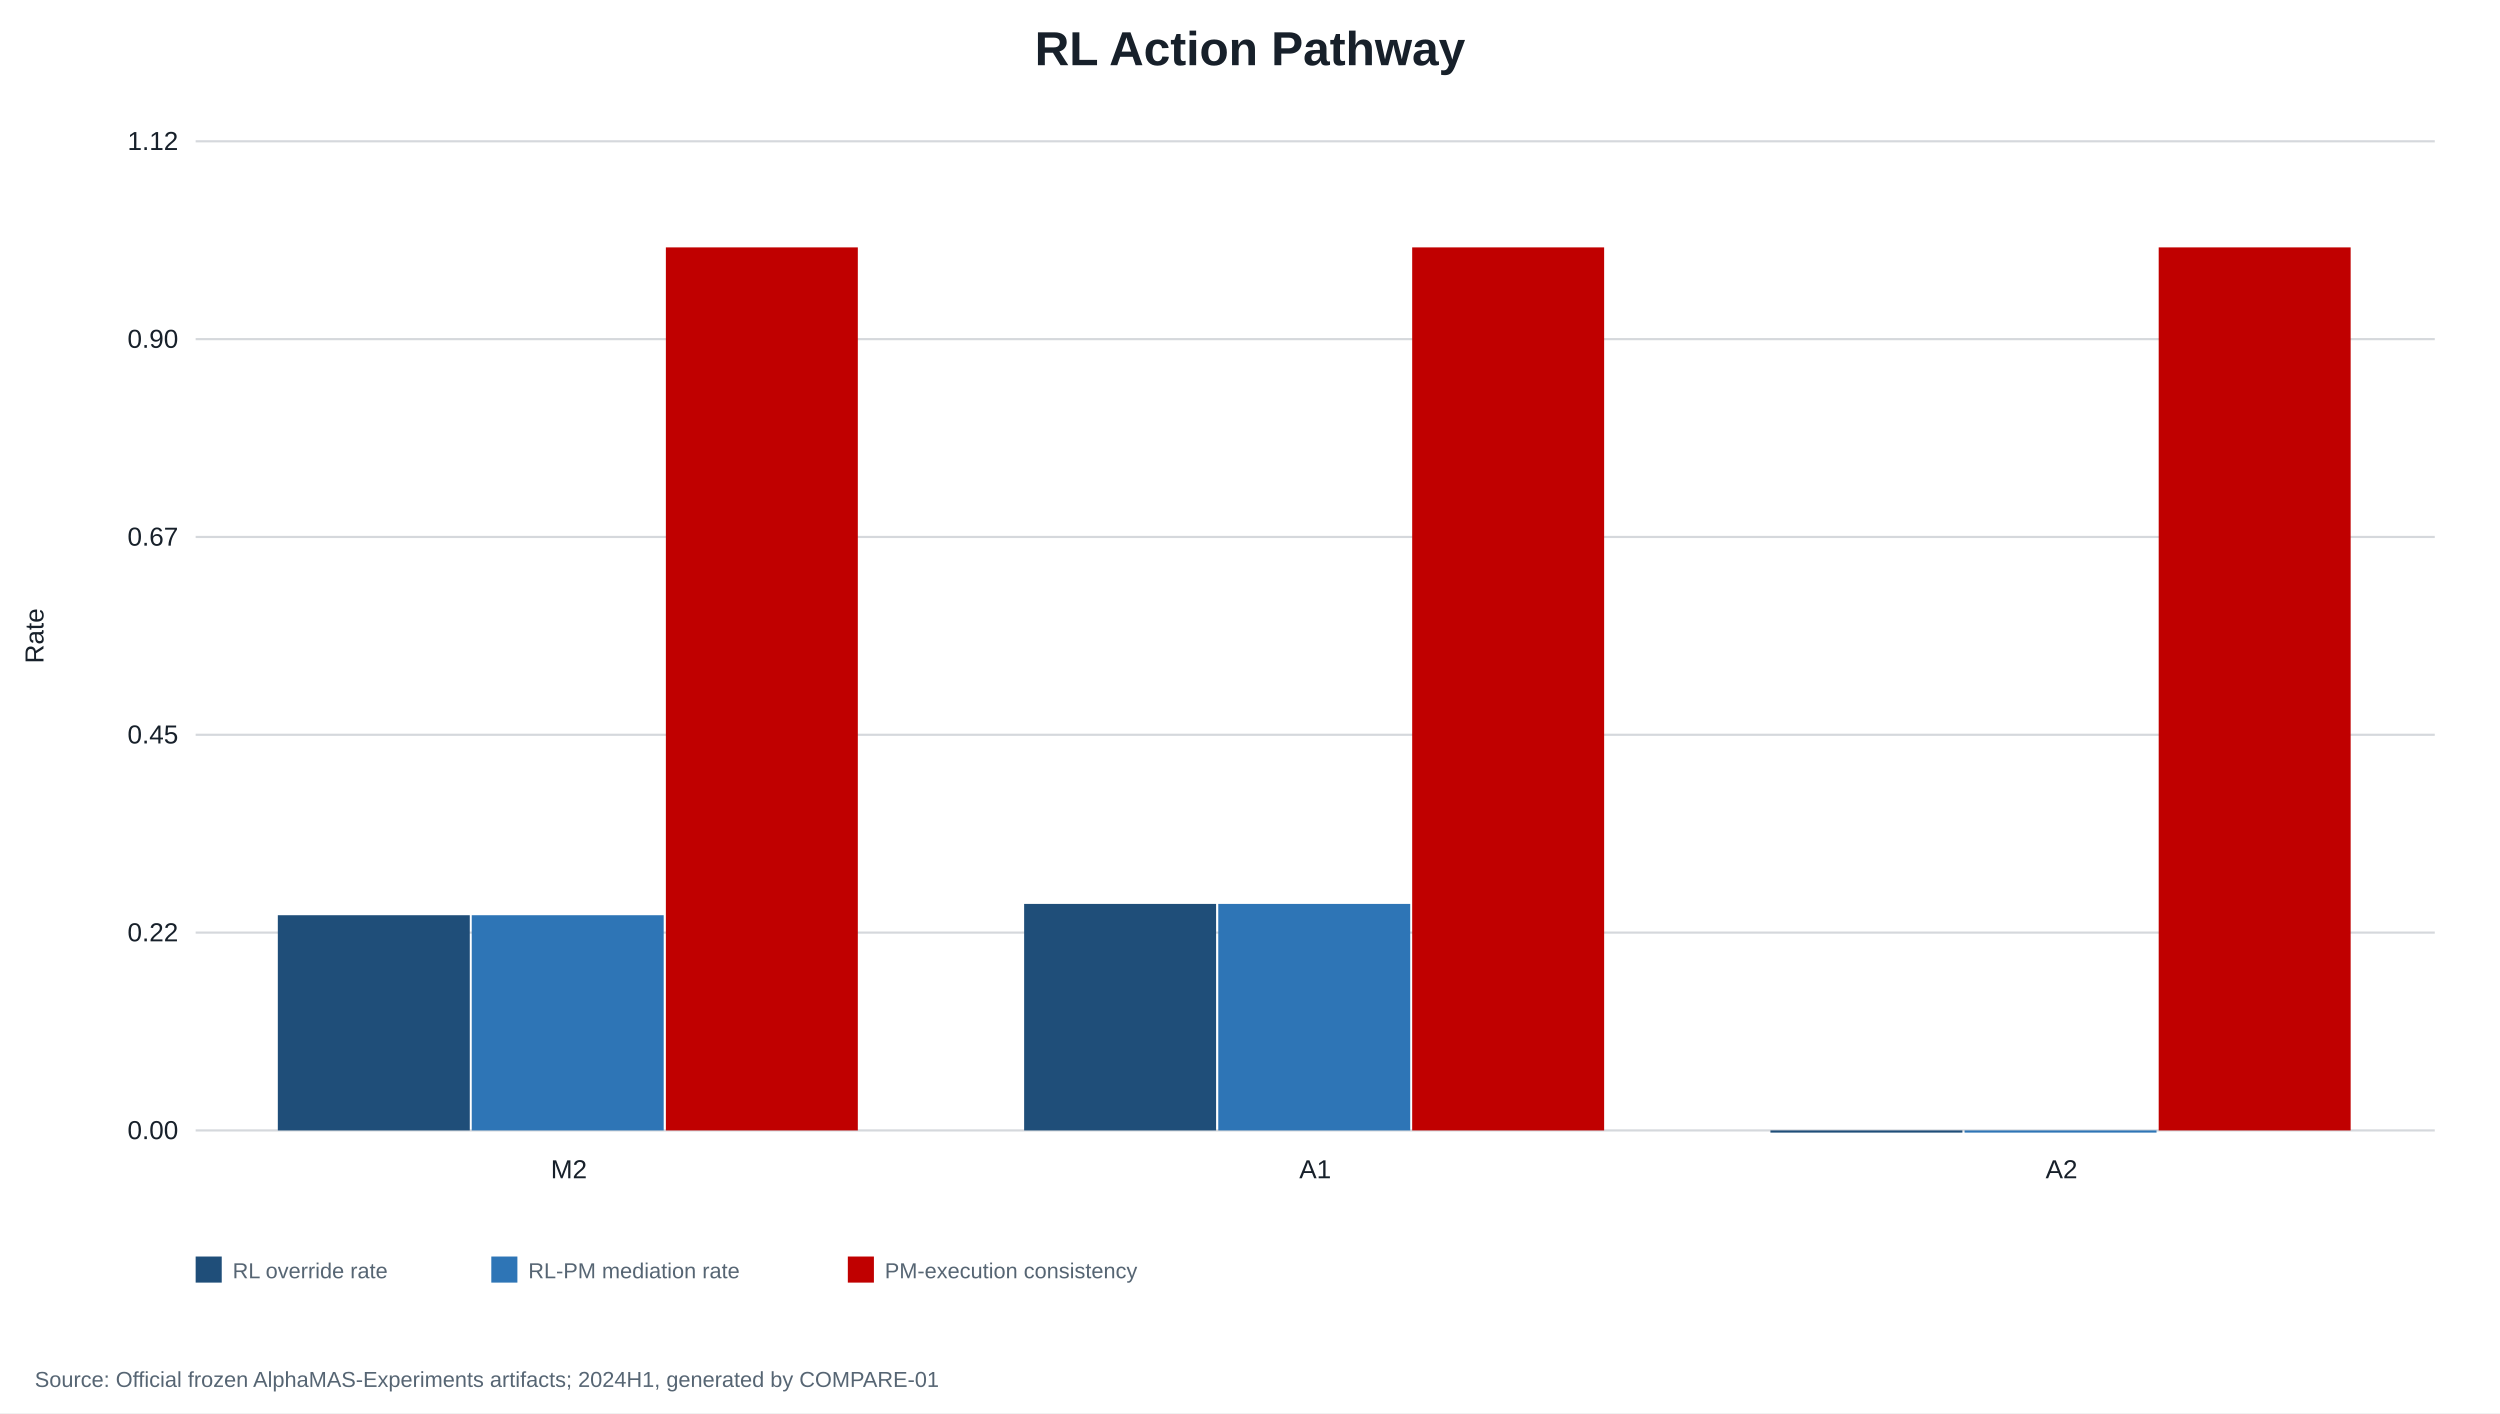
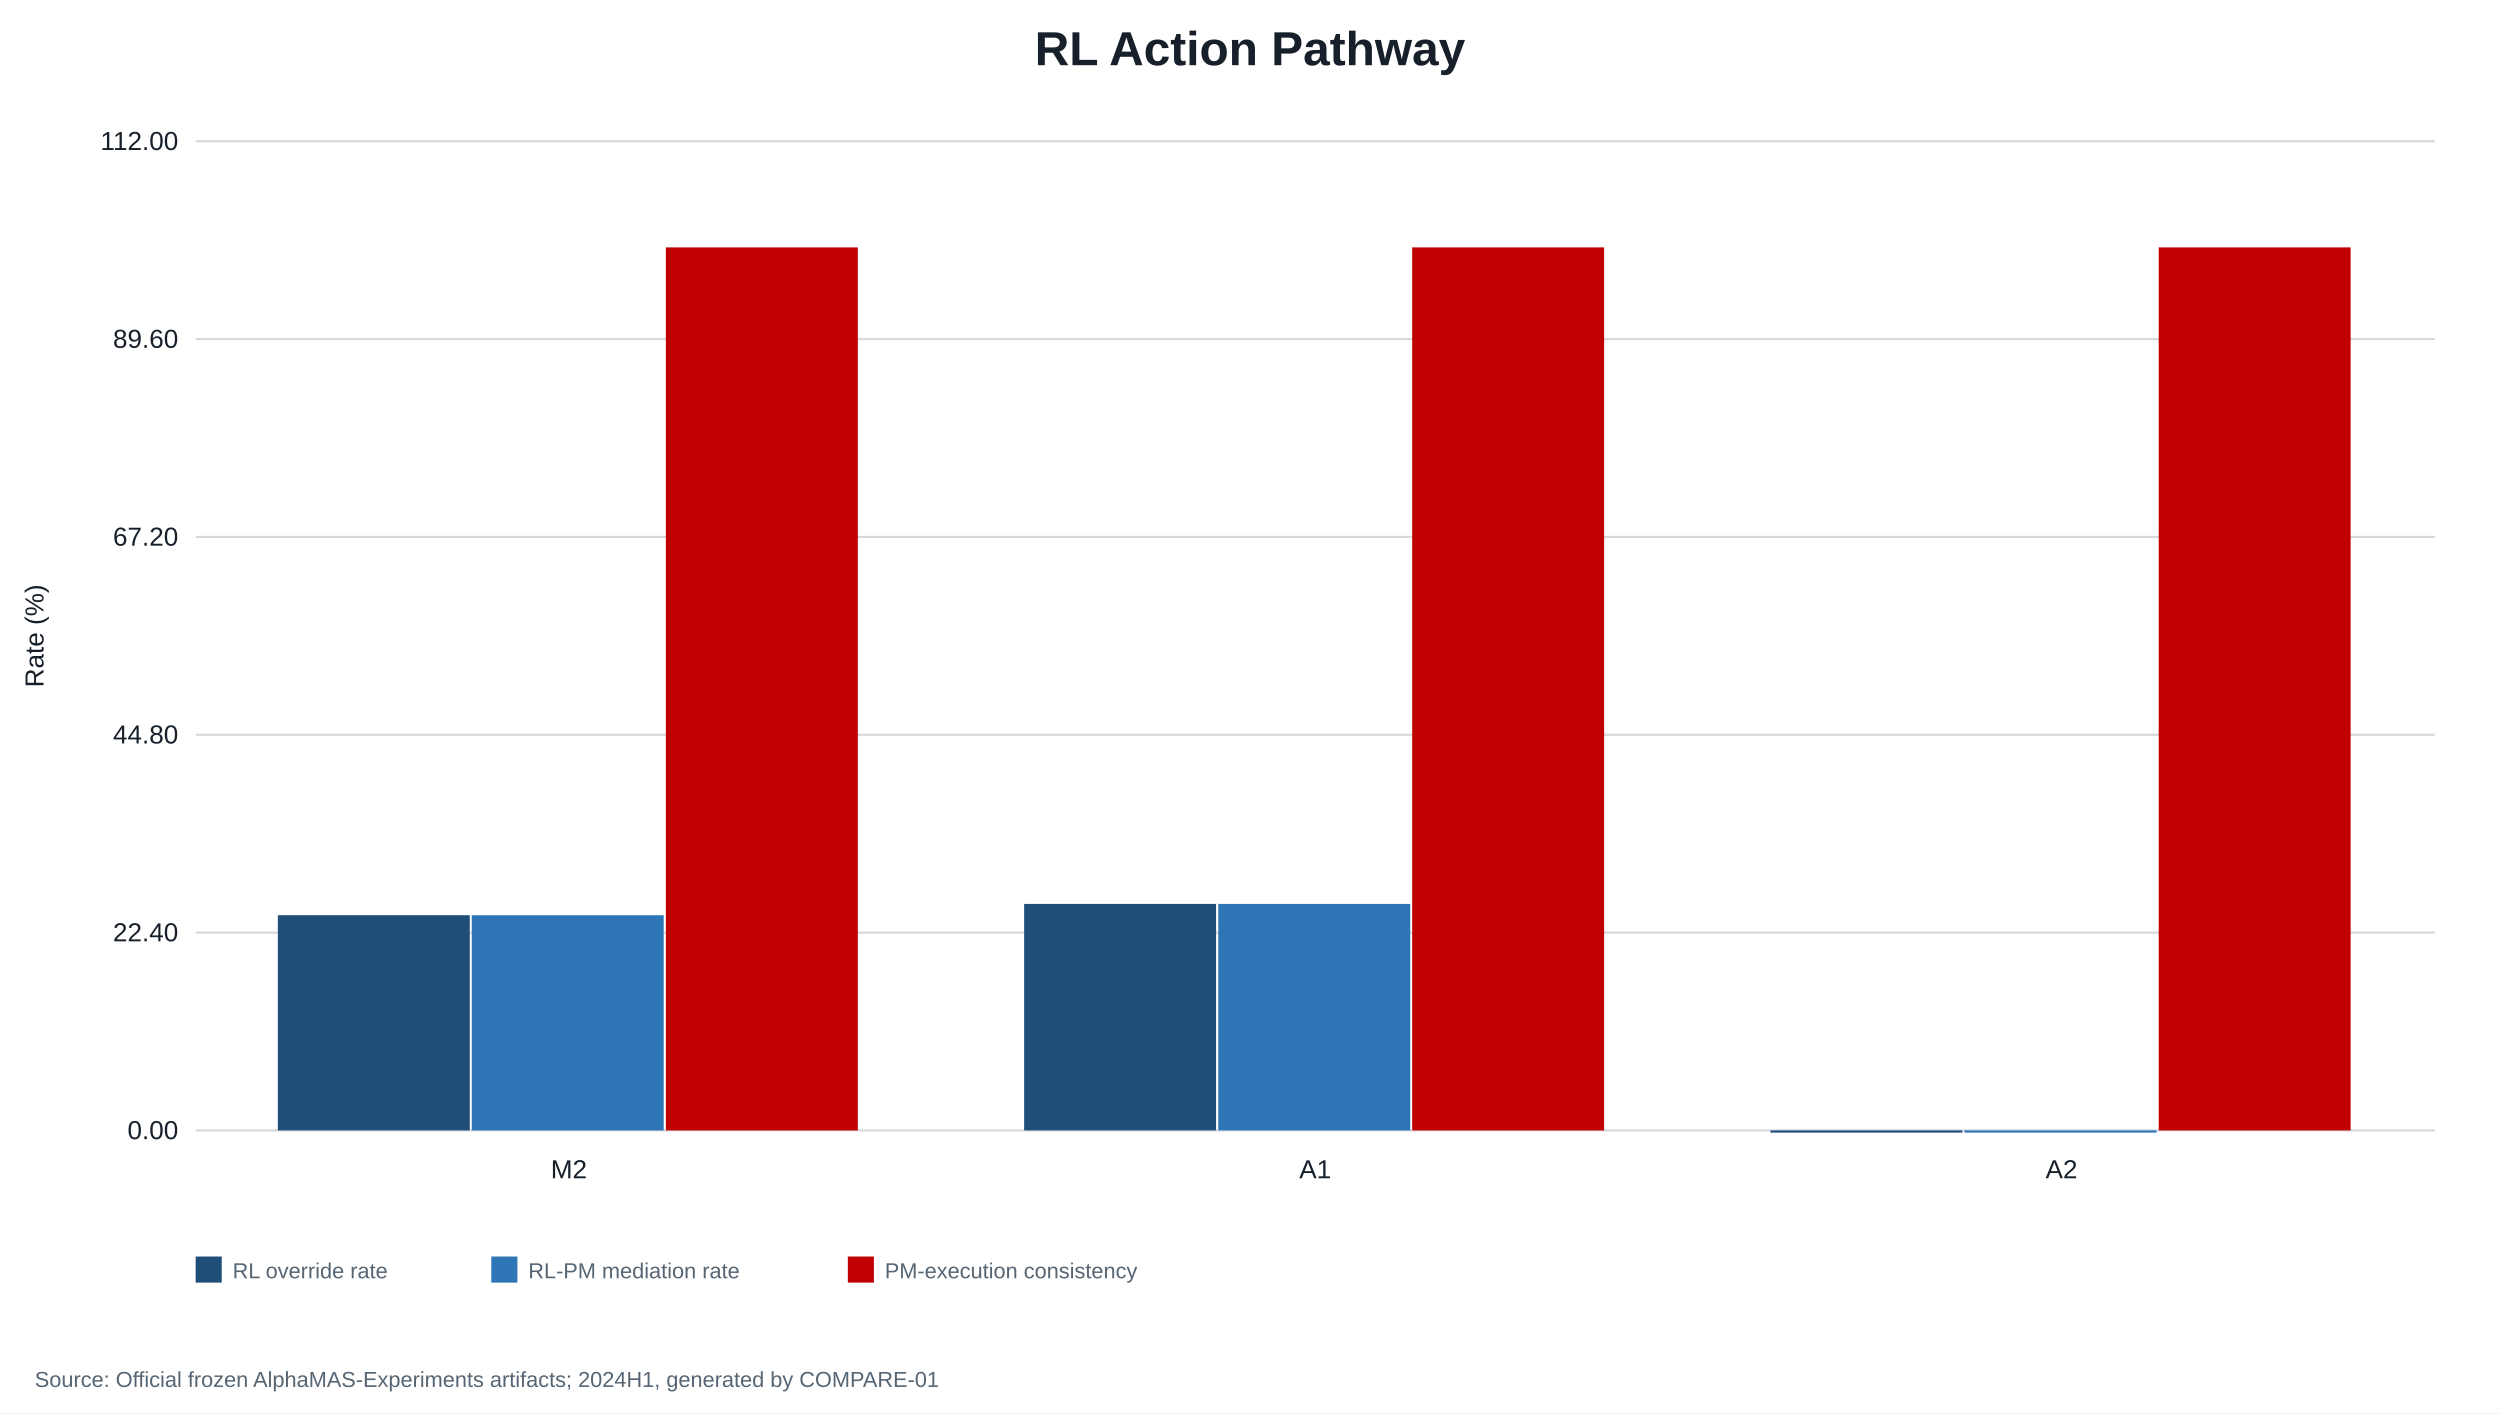
<svg xmlns="http://www.w3.org/2000/svg" width="1150" height="650" viewBox="0 0 1150 650">
  <rect width="100%" height="100%" fill="white" />
  <style>text{font-family:Arial,Helvetica,sans-serif;fill:#17202a} .title{font-size:22px;font-weight:700} .axis{stroke:#566573;stroke-width:1} .grid{stroke:#d5d8dc;stroke-width:1} .label{font-size:12px} .small{font-size:10px;fill:#566573}</style>
  <text x="575.0" y="30" text-anchor="middle" class="title">RL Action Pathway</text>
  <line x1="90" y1="520.0" x2="1120" y2="520.0" class="grid" />
  <text x="82" y="524.0" text-anchor="end" class="label">0.00</text>
  <line x1="90" y1="429.0" x2="1120" y2="429.0" class="grid" />
-   <text x="82" y="433.0" text-anchor="end" class="label">0.22</text>
+   <text x="82" y="433.0" text-anchor="end" class="label">22.40</text>
  <line x1="90" y1="338.0" x2="1120" y2="338.0" class="grid" />
-   <text x="82" y="342.0" text-anchor="end" class="label">0.45</text>
+   <text x="82" y="342.0" text-anchor="end" class="label">44.80</text>
  <line x1="90" y1="247.0" x2="1120" y2="247.0" class="grid" />
-   <text x="82" y="251.0" text-anchor="end" class="label">0.67</text>
+   <text x="82" y="251.0" text-anchor="end" class="label">67.20</text>
  <line x1="90" y1="156.0" x2="1120" y2="156.0" class="grid" />
-   <text x="82" y="160.0" text-anchor="end" class="label">0.90</text>
+   <text x="82" y="160.0" text-anchor="end" class="label">89.60</text>
  <line x1="90" y1="65.0" x2="1120" y2="65.0" class="grid" />
-   <text x="82" y="69.0" text-anchor="end" class="label">1.12</text>
+   <text x="82" y="69.0" text-anchor="end" class="label">112.00</text>
  <rect x="127.8" y="421.0" width="88.3" height="99.0" fill="#1f4e79" />
  <rect x="217.0" y="421.0" width="88.3" height="99.0" fill="#2e75b6" />
  <rect x="306.3" y="113.8" width="88.3" height="406.2" fill="#c00000" />
  <text x="261.7" y="542" text-anchor="middle" class="label">M2</text>
  <rect x="471.1" y="415.8" width="88.3" height="104.2" fill="#1f4e79" />
  <rect x="560.4" y="415.8" width="88.3" height="104.2" fill="#2e75b6" />
  <rect x="649.6" y="113.8" width="88.3" height="406.2" fill="#c00000" />
  <text x="605.0" y="542" text-anchor="middle" class="label">A1</text>
  <rect x="814.4" y="520.0" width="88.3" height="1.0" fill="#1f4e79" />
  <rect x="903.7" y="520.0" width="88.3" height="1.0" fill="#2e75b6" />
  <rect x="993.0" y="113.8" width="88.3" height="406.2" fill="#c00000" />
  <text x="948.3" y="542" text-anchor="middle" class="label">A2</text>
  <rect x="90" y="578" width="12" height="12" fill="#1f4e79" />
  <text x="107" y="588" class="small">RL override rate</text>
  <rect x="226" y="578" width="12" height="12" fill="#2e75b6" />
  <text x="243" y="588" class="small">RL-PM mediation rate</text>
  <rect x="390" y="578" width="12" height="12" fill="#c00000" />
  <text x="407" y="588" class="small">PM-execution consistency</text>
-   <text transform="translate(20,292.5) rotate(-90)" text-anchor="middle" class="label">Rate</text>
+   <text transform="translate(20,292.5) rotate(-90)" text-anchor="middle" class="label">Rate (%)</text>
  <text x="16" y="638" class="small">Source: Official frozen AlphaMAS-Experiments artifacts; 2024H1, generated by COMPARE-01</text>
</svg>
